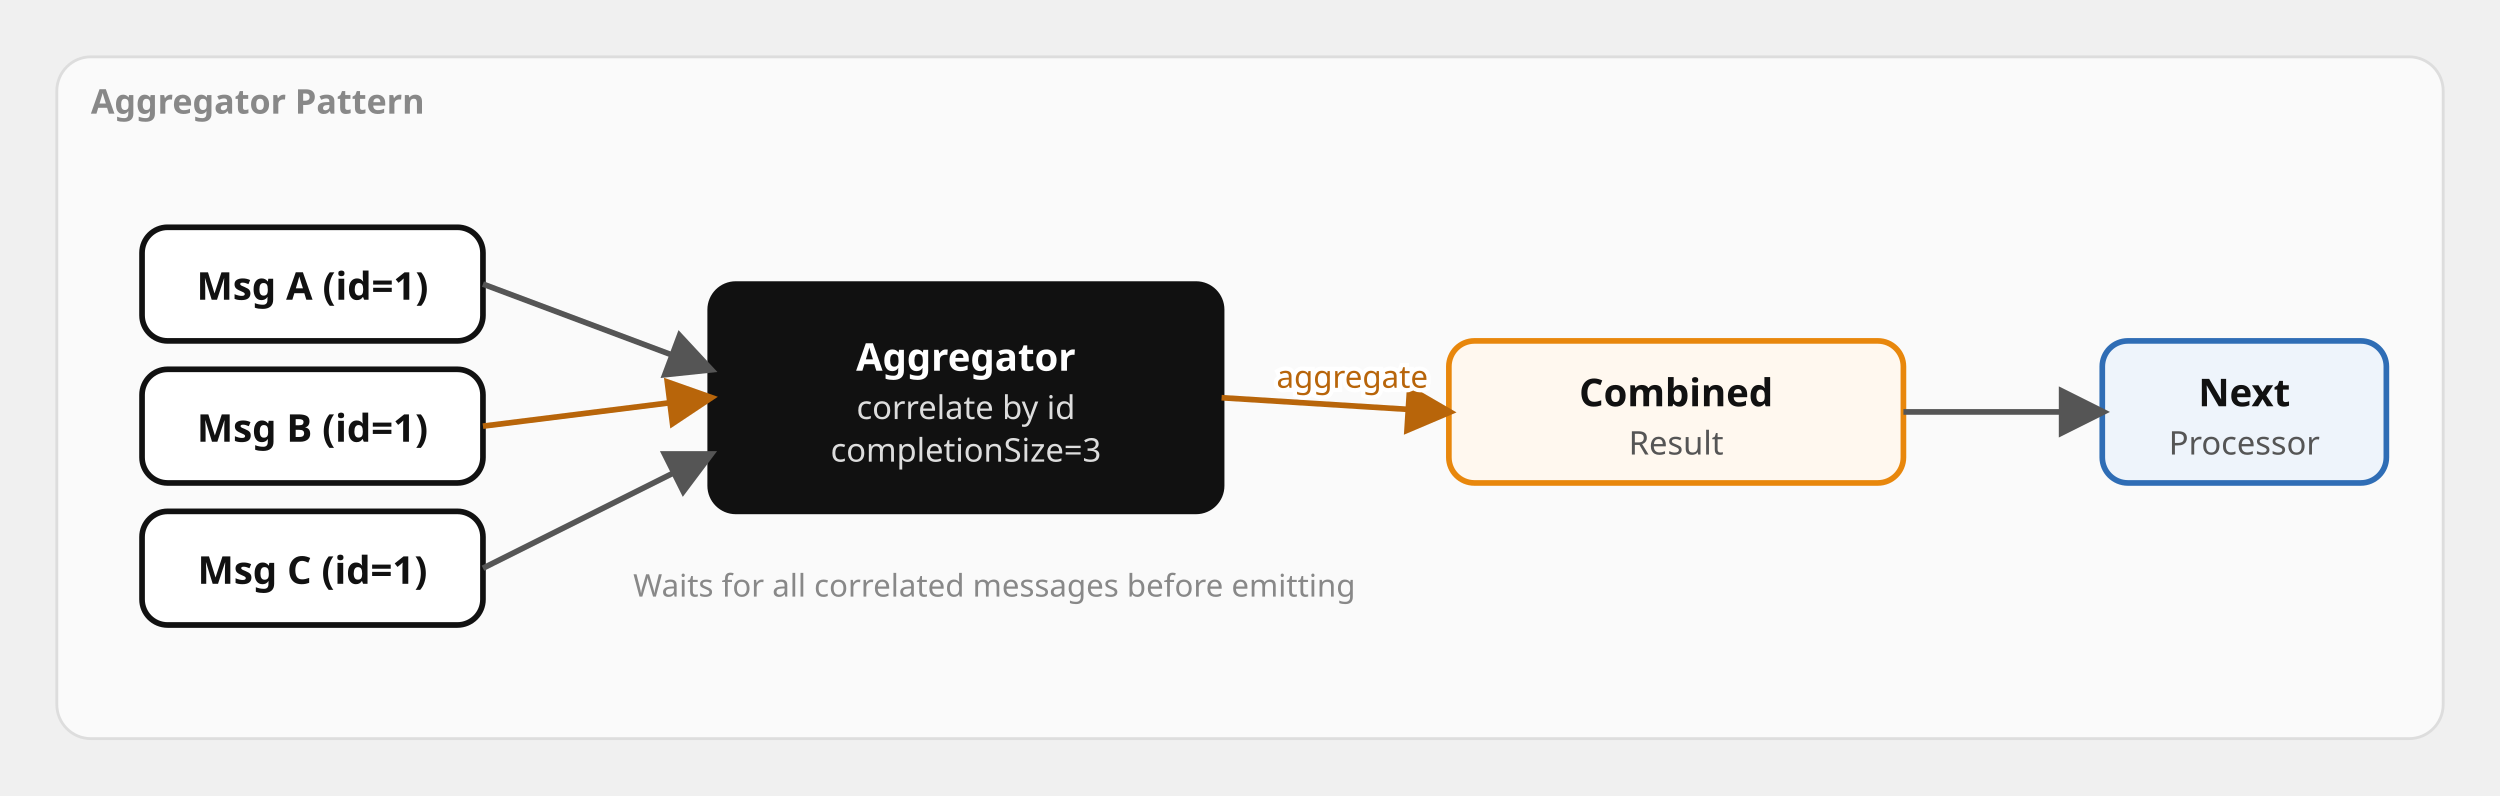
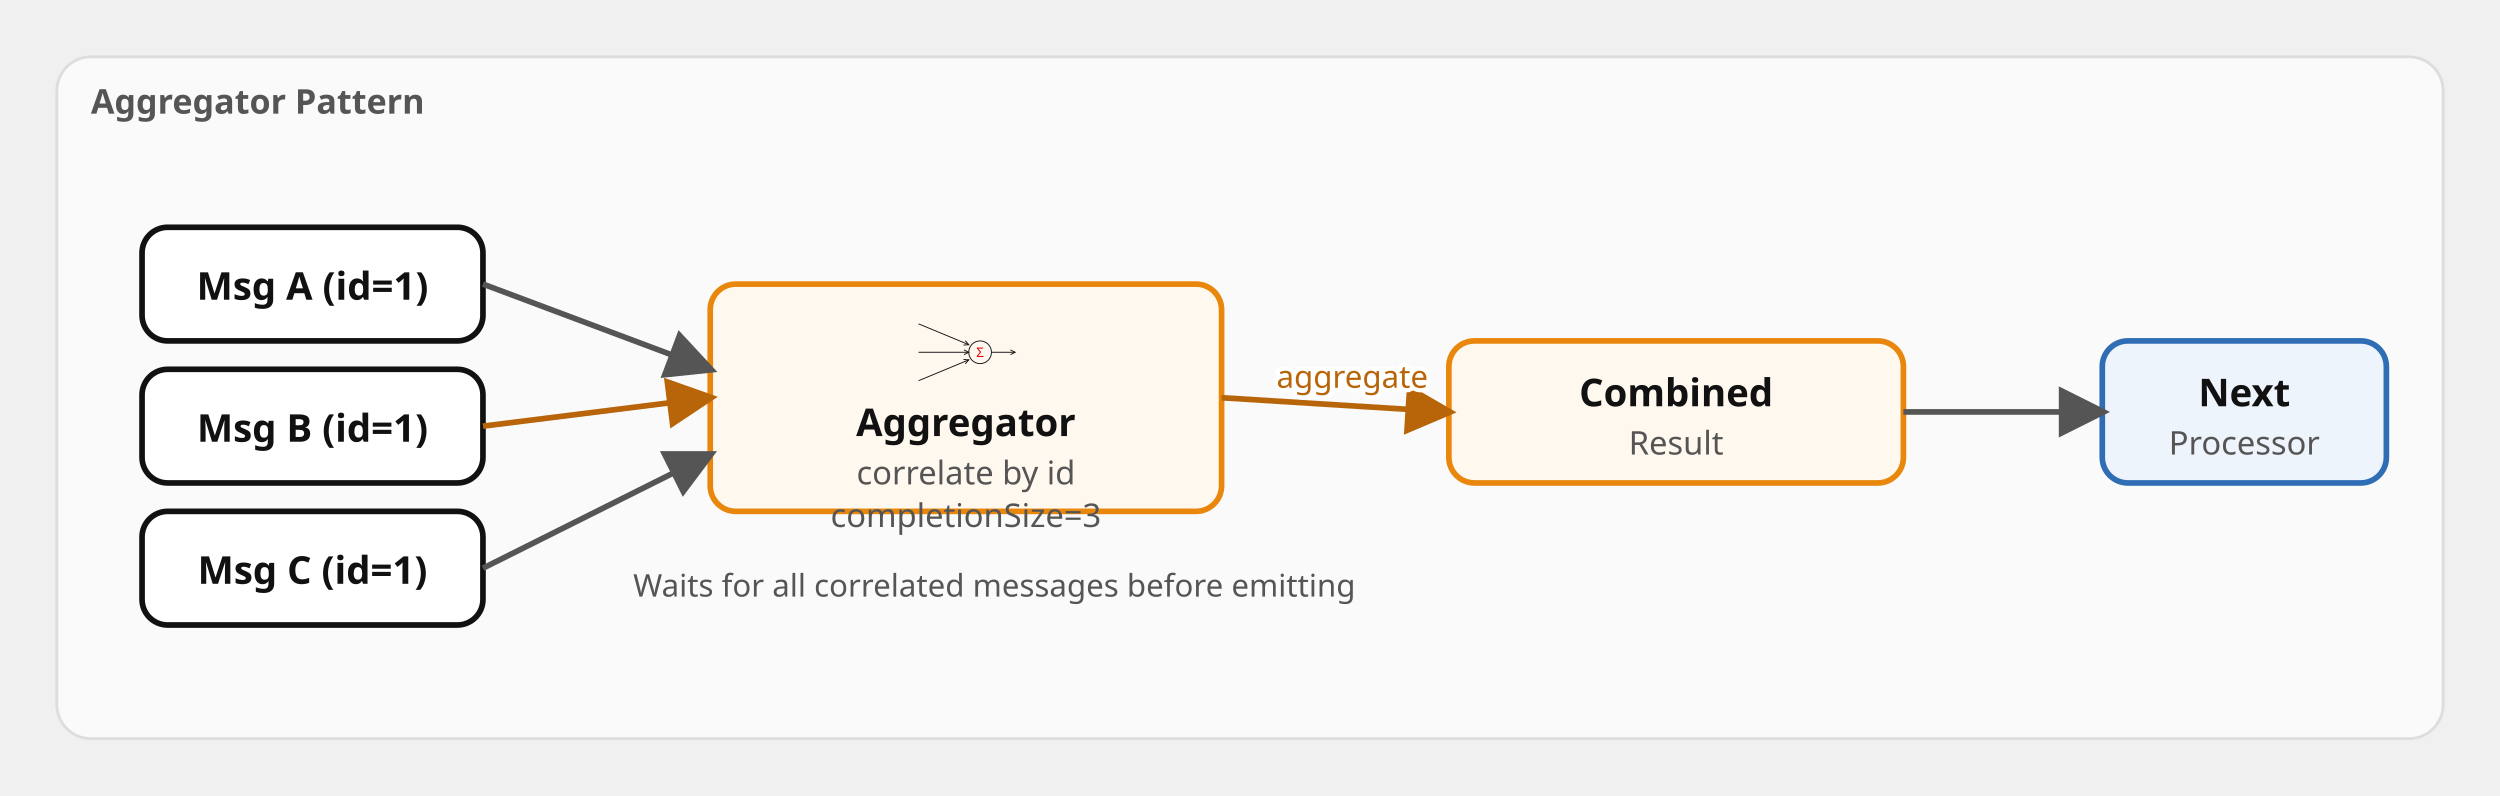
<svg xmlns="http://www.w3.org/2000/svg" viewBox="0 0 880 280" font-family="'Red Hat Text', system-ui, sans-serif" role="img">
  <defs>
    <marker id="a" viewBox="0 0 10 10" refX="8.5" refY="5" markerWidth="9" markerHeight="9" orient="auto-start-reverse">
      <path d="M0,0 L10,5 L0,10 z" fill="#555" />
    </marker>
    <marker id="am" viewBox="0 0 10 10" refX="8.5" refY="5" markerWidth="9" markerHeight="9" orient="auto-start-reverse">
      <path d="M0,0 L10,5 L0,10 z" fill="#b8650a" />
    </marker>
  </defs>
  <rect x="20" y="20" width="840" height="240" rx="12" fill="#fafafa" stroke="#ddd" />
-   <text x="32" y="40" font-size="12" font-weight="700" fill="#888">Aggregator Pattern</text>
+   <text x="32" y="40" font-size="12" font-weight="700" fill="#555555">Aggregator Pattern</text>
  <rect x="50" y="80" width="120" height="40" rx="9" fill="#ffffff" stroke="#111111" stroke-width="2" />
  <text x="110.0" y="105.5" font-size="13.5" font-weight="700" fill="#111111" text-anchor="middle">Msg A (id=1)</text>
  <rect x="50" y="130" width="120" height="40" rx="9" fill="#ffffff" stroke="#111111" stroke-width="2" />
  <text x="110.0" y="155.5" font-size="13.5" font-weight="700" fill="#111111" text-anchor="middle">Msg B (id=1)</text>
  <rect x="50" y="180" width="120" height="40" rx="9" fill="#ffffff" stroke="#111111" stroke-width="2" />
  <text x="110.0" y="205.5" font-size="13.5" font-weight="700" fill="#111111" text-anchor="middle">Msg C (id=1)</text>
-   <rect x="250" y="100" width="180" height="80" rx="9" fill="#111111" stroke="#111111" stroke-width="2" />
-   <text x="340.0" y="130.5" font-size="13.5" font-weight="700" fill="#ffffff" text-anchor="middle">Aggregator</text>
-   <text x="340.0" y="147.5" font-size="11.5" fill="#dddddd" text-anchor="middle">correlate by id</text>
-   <text x="340.0" y="162.5" font-size="11.5" fill="#dddddd" text-anchor="middle">completionSize=3</text>
+   <rect x="250" y="100" width="180" height="80" rx="9" fill="#fff8ef" stroke="#e8870c" stroke-width="2" />
+   <g transform="translate(320.0,104) scale(0.3333333)">
+     <circle cx="75" cy="60" r="12" fill="#FFF8F0" stroke="#151515" />
+     <line x1="10" y1="30" x2="63" y2="52" stroke="#151515" />
+     <polyline points="57.4,52.4 63,52 59.3,47.8" stroke="#151515" fill="none" />
+     <line x1="10" y1="60" x2="63" y2="60" stroke="#151515" />
+     <polyline points="58.0,62.5 63,60 58.0,57.5" stroke="#151515" fill="none" />
+     <line x1="10" y1="90" x2="63" y2="68" stroke="#151515" />
+     <polyline points="59.3,72.2 63,68 57.4,67.6" stroke="#151515" fill="none" />
+     <line x1="87" y1="60" x2="112" y2="60" stroke="#151515" />
+     <polyline points="107.0,62.5 112,60 107.0,57.5" stroke="#151515" fill="none" />
+     <text x="75" y="65" text-anchor="middle" font-size="14" font-family="sans-serif" fill="#EE0000" stroke="none">Σ</text>
+   </g>
+   <text x="340.0" y="153.5" font-size="13.5" font-weight="700" fill="#111111" text-anchor="middle">Aggregator</text>
+   <text x="340.0" y="170.5" font-size="11.5" fill="#555555" text-anchor="middle">correlate by id</text>
+   <text x="340.0" y="185.5" font-size="11.5" fill="#555555" text-anchor="middle">completionSize=3</text>
  <rect x="510" y="120" width="160" height="50" rx="9" fill="#fff8ef" stroke="#e8870c" stroke-width="2" />
  <text x="590.0" y="143.0" font-size="13.5" font-weight="700" fill="#111111" text-anchor="middle">Combined</text>
  <text x="590.0" y="160.0" font-size="11.5" fill="#555555" text-anchor="middle">Result</text>
  <rect x="740" y="120" width="100" height="50" rx="9" fill="#eef4fb" stroke="#2f6db5" stroke-width="2" />
  <text x="790.0" y="143.0" font-size="13.5" font-weight="700" fill="#111111" text-anchor="middle">Next</text>
  <text x="790.0" y="160.0" font-size="11.5" fill="#555555" text-anchor="middle">Processor</text>
  <path d="M170,100 L250,130" fill="none" stroke="#555" stroke-width="2" marker-end="url(#a)" />
  <path d="M170,150 L250,140" fill="none" stroke="#b8650a" stroke-width="2" marker-end="url(#am)" />
  <path d="M170,200 L250,160" fill="none" stroke="#555" stroke-width="2" marker-end="url(#a)" />
  <path d="M430,140 L510,145" fill="none" stroke="#b8650a" stroke-width="2" marker-end="url(#am)" />
  <text x="476.0" y="136.5" font-size="11" fill="#ffffff" stroke="#ffffff" stroke-width="3" paint-order="stroke" text-anchor="middle">aggregate</text>
  <text x="476.0" y="136.5" font-size="11" fill="#b8650a" text-anchor="middle">aggregate</text>
  <path d="M670,145 L740,145" fill="none" stroke="#555" stroke-width="2" marker-end="url(#a)" />
-   <text x="350" y="210" font-size="11" fill="#888" text-anchor="middle">Waits for all correlated messages before emitting</text>
+   <text x="350" y="210" font-size="11" fill="#555555" text-anchor="middle">Waits for all correlated messages before emitting</text>
</svg>
